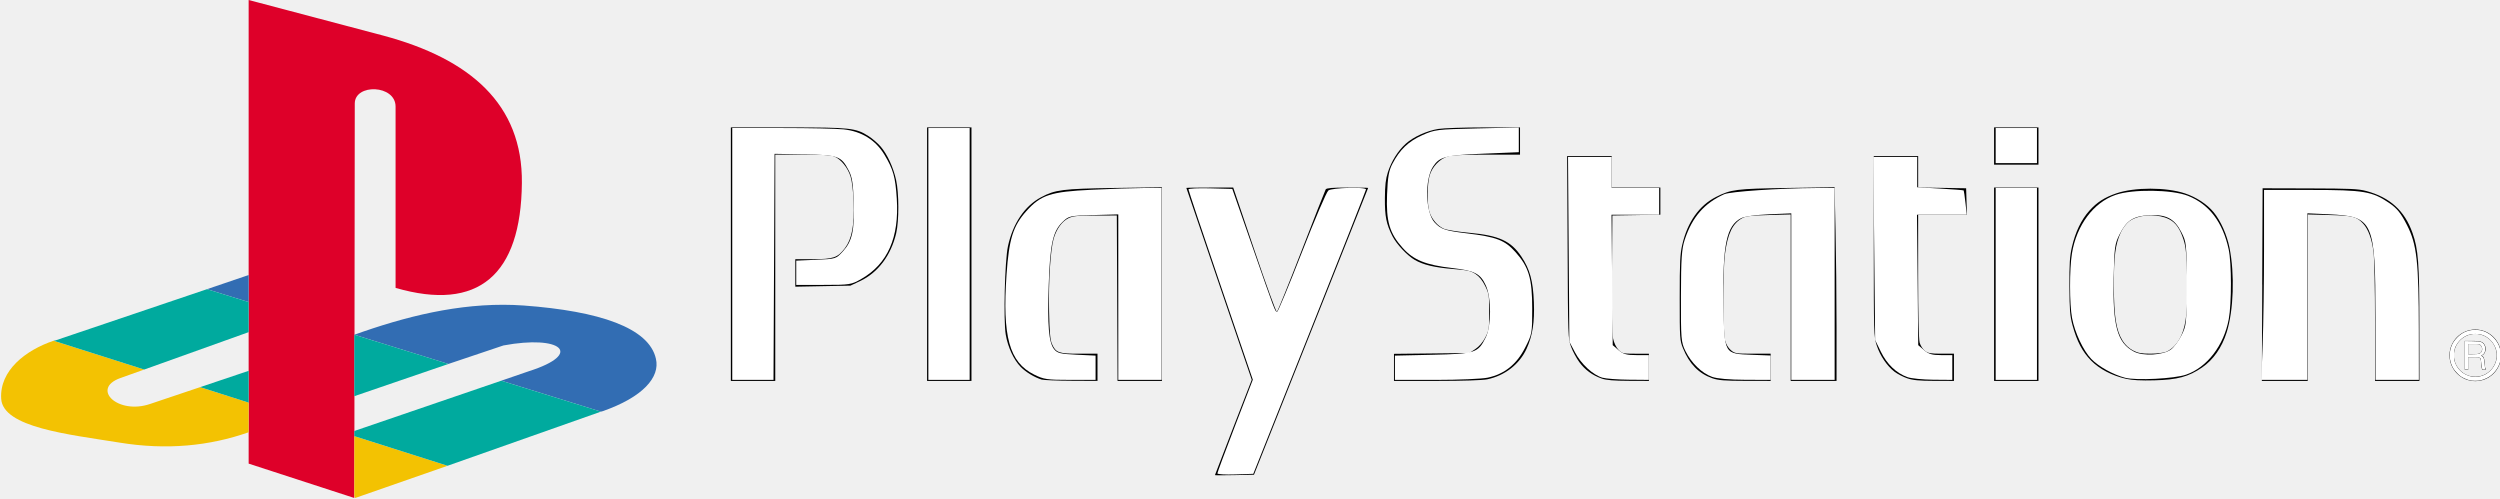
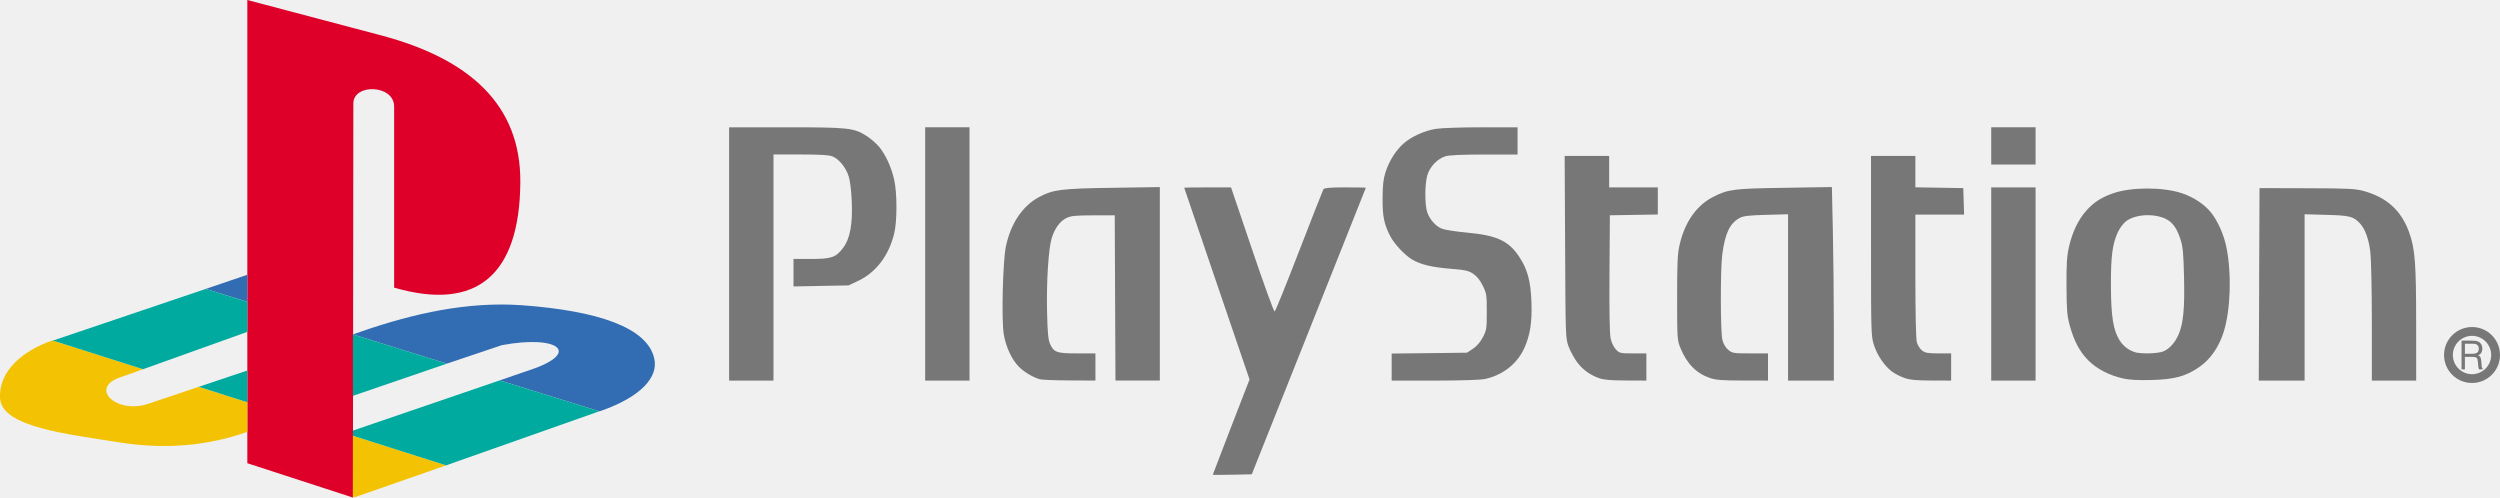
- <svg xmlns="http://www.w3.org/2000/svg" version="1.1" id="svg2" x="0px" y="0px" width="567.429px" height="113.032px" viewBox="0 0 567.429 113.032" enable-background="new 0 0 567.429 113.032" xml:space="preserve">
-   <defs id="defs3729" />
-   <g id="g3724">
-     <path id="path2998" d="M165.884,28.918v28.77v28.769h5.039h5.039V60.776V35.095h6.186c4.461,0,6.475,0.12,7.233,0.437   c1.496,0.625,3.036,2.529,3.667,4.521c0.331,1.047,0.604,3.313,0.701,5.831c0.2,5.154-0.398,8.356-1.971,10.433   c-1.641,2.168-2.645,2.51-7.284,2.51h-3.982v3.119v3.127l6.257-0.121l6.258-0.122l2.214-1.046c4.045-1.908,6.982-5.811,8.167-10.84   c0.662-2.808,0.652-9.086-0.021-12.099c-0.646-2.896-1.991-5.813-3.504-7.579c-0.633-0.738-1.857-1.797-2.712-2.347   c-2.933-1.882-4.062-2.001-18.356-2.001H165.884z M210.419,28.918v28.77v28.769h5.038h5.039V57.688v-28.77h-5.039H210.419z    M336.791,28.918c-4.514,0.001-9.158,0.16-10.321,0.346c-2.622,0.418-5.682,1.805-7.415,3.372c-1.748,1.579-3.238,3.949-4.044,6.44   c-0.501,1.548-0.659,2.959-0.68,5.933c-0.028,4.103,0.317,5.851,1.728,8.614c0.916,1.798,3.361,4.393,5.039,5.363   c1.948,1.129,4.44,1.727,8.725,2.072c3.26,0.264,4.02,0.426,5.08,1.129c0.834,0.551,1.566,1.453,2.184,2.711   c0.87,1.771,0.919,2.141,0.915,5.953c-0.004,3.801-0.058,4.176-0.896,5.771c-0.567,1.083-1.385,2.032-2.244,2.601l-1.352,0.895   l-8.563,0.102l-8.553,0.092v3.077v3.068h9.73c5.92,0,10.412-0.146,11.459-0.366c3.984-0.839,7.299-3.421,8.908-6.938   c1.357-2.963,1.834-6.008,1.656-10.576c-0.186-4.817-0.9-7.441-2.824-10.32c-2.389-3.576-5.063-4.802-11.854-5.424   c-2.513-0.23-5.086-0.635-5.72-0.904c-1.397-0.592-2.704-2.082-3.28-3.738c-0.57-1.633-0.561-6.361,0.02-8.359   c0.572-1.973,2.306-3.79,4.135-4.338c0.884-0.266,3.852-0.396,8.848-0.396H345v-3.09v-3.088H336.791L336.791,28.918z    M452.597,28.918v4.227v4.226h5.039h5.039v-4.226v-4.227h-5.039H452.597z M355.695,35.42l0.104,20.723   c0.09,20.399,0.104,20.754,0.803,22.604c0.389,1.033,1.225,2.58,1.857,3.443c1.293,1.76,2.973,2.994,5.1,3.738   c1.023,0.359,2.76,0.498,6.064,0.51l4.633,0.02V83.37v-3.088h-3.027c-2.881,0-3.072-0.039-3.891-0.895   c-0.508-0.529-1.006-1.563-1.207-2.52c-0.221-1.032-0.313-6.405-0.256-14.791l0.092-13.164l5.445-0.092l5.445-0.092v-3.076v-3.08   h-5.527h-5.525v-3.576V35.42h-5.049H355.695L355.695,35.42z M425.291,35.42v20.469c0,19.797,0.023,20.54,0.672,22.512   c0.77,2.347,2.338,4.672,4.043,5.973c0.65,0.497,1.939,1.165,2.863,1.482c1.289,0.445,2.73,0.582,6.156,0.59l4.469,0.01v-3.088   V80.28h-2.885c-2.41,0-3.02-0.104-3.727-0.662c-0.467-0.365-0.996-1.205-1.18-1.868c-0.205-0.739-0.336-6.584-0.336-15.106V48.748   h5.537h5.537l-0.092-3.007l-0.092-3.008l-5.445-0.09l-5.443-0.093v-3.565V35.42h-5.039H425.291L425.291,35.42z M416.402,42.489   l-10.758,0.174c-11.568,0.178-12.766,0.32-16.162,2.042c-3.799,1.925-6.447,5.663-7.648,10.788   c-0.502,2.138-0.59,3.979-0.59,12.109c0,9.231,0.027,9.661,0.742,11.428c1.441,3.561,3.586,5.759,6.674,6.826   c1.361,0.471,2.781,0.58,7.457,0.588l5.771,0.011v-3.089v-3.088h-4.043c-3.828,0-4.088-0.047-4.998-0.813   c-0.602-0.505-1.092-1.35-1.32-2.255c-0.453-1.794-0.475-15.937-0.031-19.362c0.631-4.865,1.727-7.146,4.014-8.371   c0.787-0.42,2.145-0.57,5.973-0.67l4.957-0.132v18.896v18.885h5.203h5.201V74.315c0-6.674-0.105-16.567-0.225-21.982   L416.402,42.489z M263.73,42.5l-10.808,0.162c-11.746,0.181-13.433,0.396-16.64,2.113c-3.725,1.994-6.385,5.936-7.508,11.123   c-0.713,3.295-1.047,16.791-0.498,20.053c0.48,2.847,1.811,5.713,3.404,7.334c1.172,1.193,3.117,2.369,4.743,2.865   c0.447,0.137,3.481,0.258,6.745,0.273l5.932,0.031v-3.088V80.28h-4.154c-4.686,0-5.303-0.221-6.186-2.235   c-0.395-0.897-0.549-2.662-0.65-7.416c-0.146-6.756,0.324-14.086,1.056-16.519c0.657-2.185,1.881-3.863,3.321-4.57   c1.052-0.516,2.019-0.613,6.125-0.62l4.875-0.011l0.082,18.773l0.082,18.772h5.039h5.039V64.473V42.5L263.73,42.5z M274.58,42.571   c-2.928,0-5.319,0.037-5.313,0.082c0.004,0.045,3.346,9.857,7.426,21.811l7.416,21.738l-4.176,10.769   c-2.295,5.927-4.175,10.819-4.175,10.869s1.993,0.05,4.429,0l4.43-0.091l12.951-32.508c7.127-17.879,12.963-32.543,12.963-32.588   c0.002-0.045-2.102-0.082-4.684-0.082c-3.404,0-4.765,0.113-4.947,0.408c-0.137,0.223-2.627,6.543-5.525,14.049   c-2.898,7.504-5.398,13.688-5.566,13.744c-0.17,0.057-2.471-6.265-5.109-14.049l-4.795-14.152H274.58z M452.597,42.571v21.942   v21.942h5.039h5.039V64.513V42.571h-5.039H452.597z M513.548,42.733l-0.094,21.861h0.012l-0.092,21.861h5.211h5.201V67.571V48.676   l4.957,0.133c5.262,0.137,6.141,0.356,7.619,1.939c1.16,1.24,1.988,3.499,2.357,6.439c0.191,1.539,0.346,8.603,0.346,16.01v13.258   h5.039h5.037l-0.01-12.922c-0.002-13.704-0.242-16.956-1.564-20.672c-1.795-5.053-5.102-8.049-10.482-9.508   c-1.779-0.483-3.68-0.567-12.811-0.59L513.548,42.733L513.548,42.733z M488.07,42.825c-2.842,0-5.674,0.357-7.709,1.057   c-2.709,0.932-4.41,2.023-6.117,3.921c-1.852,2.06-3.193,4.849-3.98,8.259c-0.482,2.09-0.596,3.844-0.568,8.939   c0.027,5.359,0.133,6.729,0.711,8.848c0.979,3.596,2.26,6.016,4.205,7.985c1.916,1.938,4.748,3.423,7.936,4.146   c1.434,0.324,3.422,0.426,6.461,0.344c5.238-0.139,7.73-0.813,10.787-2.904c2.563-1.752,4.5-4.516,5.598-7.995   c1.57-4.968,1.846-13.157,0.641-19.2c-0.586-2.936-2.01-6.119-3.598-8.056c-1.492-1.821-3.936-3.418-6.551-4.287   C493.773,43.182,490.912,42.825,488.07,42.825L488.07,42.825z M488.193,48.879c1.475,0,2.953,0.285,4.113,0.873   c1.514,0.768,2.465,2.104,3.291,4.632c0.541,1.653,0.676,3.158,0.803,8.625c0.166,7.14-0.162,10.505-1.27,13.043   c-0.781,1.792-2.045,3.185-3.434,3.779c-0.592,0.253-2.156,0.446-3.605,0.446c-2.055,0-2.844-0.145-3.992-0.75   c-0.902-0.478-1.773-1.295-2.336-2.205c-1.469-2.371-1.953-5.48-1.973-12.484c-0.016-6.667,0.328-9.348,1.557-12.059   c0.416-0.92,1.256-2.043,1.879-2.52C484.41,49.356,486.296,48.879,488.193,48.879L488.193,48.879z" />
-     <path id="path3775" d="M559.435,83.912h0.77v-2.835h1.756c0.48,0,0.795,0.078,0.938,0.232c0.139,0.148,0.229,0.493,0.268,1.032   l0.068,0.836c0.012,0.159,0.029,0.292,0.055,0.399c0.023,0.115,0.063,0.228,0.117,0.335h0.807v-0.21   c-0.064-0.057-0.107-0.125-0.135-0.204c-0.037-0.095-0.063-0.212-0.072-0.351l-0.07-0.972c-0.047-0.472-0.109-0.796-0.189-0.972   c-0.117-0.264-0.322-0.422-0.611-0.477c0.309-0.07,0.555-0.244,0.742-0.525c0.189-0.285,0.283-0.633,0.283-1.039   c0-0.334-0.068-0.625-0.207-0.871c-0.145-0.275-0.352-0.487-0.617-0.635c-0.217-0.12-0.477-0.198-0.777-0.234   c-0.201-0.023-0.508-0.036-0.914-0.036h-2.209V83.912L559.435,83.912z M560.207,80.375v-2.288h1.557   c0.303,0,0.523,0.008,0.662,0.022c0.205,0.033,0.369,0.092,0.488,0.174c0.146,0.097,0.256,0.219,0.328,0.369   c0.08,0.158,0.121,0.334,0.121,0.526c0,0.433-0.121,0.739-0.367,0.921c-0.246,0.184-0.648,0.274-1.207,0.274L560.207,80.375   L560.207,80.375z" />
-     <path id="path3004" fill="none" stroke="#000000" stroke-miterlimit="10" d="M567.179,80.649c0,2.957-2.398,5.356-5.355,5.356   c-2.959,0-5.355-2.397-5.355-5.356s2.396-5.356,5.355-5.356C564.781,75.292,567.179,77.69,567.179,80.649z" />
-     <g id="g3" transform="translate(-61.6856, -312.868)">
-       <path id="path7" fill="#DE0029" d="M142.207,336.374l-0.099,89.525l-23.986-7.801v-105.23l30.618,8.096    c19.599,5.267,31.592,15.507,31.398,33.45c-0.195,20.873-9.849,29.258-28.667,23.797v-41.155    C151.469,332.08,142.207,331.789,142.207,336.374L142.207,336.374z" />
-       <path id="path9" fill="#F3C202" d="M107.102,400.738l-11.311,3.804c-7.314,2.537-13.554-3.412-6.826-5.853l5.46-1.948    l-20.575-6.536c-6.338,2.148-12.288,6.73-11.896,13.168c0.39,6.533,15.309,8.095,26.815,9.947    c10.726,1.754,20.477,0.779,29.351-2.342v-6.73L107.102,400.738L107.102,400.738z M142.302,425.9l20.965-7.313l-21.16-6.729    v13.557L142.302,425.9L142.302,425.9z" />
-       <path id="path11" fill="#326DB3" d="M198.08,406.299l0.389-0.099c9.167-3.217,13.067-7.707,12.092-11.898    c-1.56-7.021-12.773-10.826-30.033-12.093c-12.384-0.878-24.572,1.853-36.468,5.947l-1.95,0.685l21.355,6.633l12.48-4.197    c13.067-2.436,18.333,1.854,5.755,5.854l-6.242,2.146L198.08,406.299L198.08,406.299z M118.122,375.287l-9.459,3.217l9.459,2.925    V375.287L118.122,375.287z" />
-       <path id="path13" fill="#00AA9E" d="M163.268,418.585l34.812-12.286l-22.624-7.022l-33.348,11.41v1.17L163.268,418.585    L163.268,418.585z M118.122,397.033l-11.019,3.705l11.019,3.512V397.033L118.122,397.033z M142.107,402.789v-13.946l21.355,6.631    L142.107,402.789L142.107,402.789z M94.425,396.742l23.696-8.486v-6.826l-9.459-2.926l-34.324,11.605    c-0.097,0-0.292,0.096-0.487,0.096L94.425,396.742L94.425,396.742z" />
-     </g>
+ <svg xmlns="http://www.w3.org/2000/svg" version="1.1" id="svg2" x="0px" y="0px" width="567.927px" height="113.032px" viewBox="0.25 0 567.927 113.032" enable-background="new 0.25 0 567.927 113.032" xml:space="preserve">
+   <g>
+     <path id="path2998_1_" fill="#777777" d="M165.884,28.918v28.77v28.77h5.039h5.039V60.776V35.095h6.186   c4.461,0,6.475,0.12,7.233,0.438c1.496,0.625,3.036,2.529,3.667,4.521c0.331,1.047,0.604,3.313,0.701,5.831   c0.2,5.154-0.398,8.356-1.971,10.433c-1.641,2.168-2.645,2.51-7.284,2.51h-3.982v3.119v3.127l6.257-0.121l6.258-0.121l2.214-1.047   c4.045-1.908,6.982-5.811,8.167-10.84c0.662-2.808,0.652-9.086-0.021-12.099c-0.646-2.896-1.991-5.813-3.504-7.579   c-0.633-0.738-1.857-1.797-2.712-2.347c-2.933-1.882-4.062-2.001-18.356-2.001H165.884z M210.419,28.918v28.77v28.77h5.038h5.039   v-28.77v-28.77h-5.039H210.419z M336.791,28.918c-4.514,0.001-9.158,0.16-10.32,0.346c-2.623,0.418-5.682,1.805-7.416,3.372   c-1.748,1.579-3.234,3.949-4.043,6.44c-0.502,1.548-0.66,2.959-0.68,5.933c-0.029,4.103,0.316,5.851,1.727,8.614   c0.916,1.798,3.361,4.393,5.039,5.363c1.949,1.13,4.441,1.728,8.729,2.072c3.26,0.265,4.02,0.426,5.08,1.129   c0.834,0.551,1.563,1.453,2.184,2.711c0.869,1.771,0.918,2.142,0.914,5.953c-0.004,3.801-0.057,4.176-0.896,5.771   c-0.566,1.084-1.385,2.032-2.242,2.603l-1.354,0.896l-8.563,0.103l-8.555,0.092v3.077v3.068h9.73c5.92,0,10.412-0.146,11.459-0.367   c3.984-0.838,7.299-3.42,8.908-6.938c1.355-2.963,1.834-6.008,1.656-10.575c-0.188-4.816-0.9-7.44-2.824-10.32   c-2.391-3.575-5.064-4.801-11.855-5.423c-2.512-0.23-5.086-0.635-5.719-0.904c-1.398-0.592-2.705-2.082-3.281-3.738   c-0.566-1.633-0.561-6.361,0.021-8.359c0.57-1.973,2.305-3.79,4.135-4.338c0.883-0.266,3.852-0.396,8.848-0.396H345v-3.09v-3.09   h-8.209V28.918z M452.597,28.918v4.227v4.226h5.039h5.039v-4.226v-4.227h-5.039H452.597L452.597,28.918z M355.695,35.42   l0.104,20.723c0.09,20.398,0.105,20.754,0.803,22.604c0.393,1.033,1.229,2.58,1.857,3.443c1.293,1.76,2.973,2.994,5.1,3.738   c1.023,0.359,2.764,0.498,6.064,0.51l4.633,0.02V83.37v-3.088h-3.027c-2.881,0-3.068-0.039-3.891-0.895   c-0.508-0.529-1.006-1.563-1.207-2.52c-0.221-1.033-0.313-6.406-0.256-14.791l0.092-13.166l5.445-0.092l5.445-0.092v-3.076v-3.08   h-5.527h-5.525v-3.576V35.42h-5.049H355.695L355.695,35.42z M425.291,35.42v20.469c0,19.797,0.023,20.54,0.672,22.512   c0.771,2.348,2.338,4.672,4.043,5.973c0.65,0.498,1.939,1.166,2.863,1.482c1.289,0.445,2.73,0.582,6.156,0.59l4.469,0.01v-3.088   V80.28h-2.885c-2.41,0-3.02-0.104-3.727-0.662c-0.467-0.365-0.996-1.205-1.18-1.867c-0.205-0.74-0.336-6.584-0.336-15.105V48.748   h5.537h5.535l-0.094-3.007l-0.092-3.008l-5.445-0.09l-5.439-0.093v-3.565V35.42h-5.039H425.291L425.291,35.42z M416.402,42.489   l-10.758,0.174c-11.568,0.178-12.766,0.32-16.162,2.042c-3.799,1.925-6.447,5.663-7.648,10.788   c-0.502,2.138-0.59,3.979-0.59,12.109c0,9.23,0.027,9.661,0.742,11.428c1.441,3.561,3.586,5.76,6.674,6.826   c1.361,0.471,2.781,0.58,7.457,0.588l5.771,0.012v-3.09v-3.088h-4.043c-3.828,0-4.088-0.047-4.998-0.813   c-0.602-0.506-1.092-1.35-1.32-2.256c-0.453-1.793-0.475-15.938-0.031-19.361c0.631-4.865,1.727-7.146,4.014-8.371   c0.787-0.42,2.146-0.57,5.977-0.67l4.957-0.132v18.896v18.885h5.199h5.201V74.315c0-6.674-0.104-16.566-0.225-21.982   L416.402,42.489z M263.73,42.5l-10.808,0.162c-11.746,0.181-13.433,0.396-16.64,2.113c-3.725,1.994-6.385,5.936-7.508,11.123   c-0.713,3.295-1.047,16.791-0.498,20.054c0.48,2.846,1.811,5.713,3.404,7.334c1.172,1.192,3.117,2.368,4.743,2.864   c0.447,0.138,3.481,0.259,6.745,0.272l5.932,0.031v-3.088V80.28h-4.154c-4.687,0-5.303-0.221-6.187-2.234   c-0.395-0.896-0.549-2.662-0.65-7.416c-0.146-6.756,0.324-14.085,1.056-16.52c0.657-2.185,1.881-3.863,3.321-4.57   c1.052-0.516,2.019-0.613,6.125-0.62l4.875-0.011l0.082,18.773l0.082,18.771h5.039h5.039v-21.98L263.73,42.5L263.73,42.5z    M274.58,42.571c-2.928,0-5.319,0.037-5.313,0.082c0.004,0.045,3.346,9.857,7.426,21.811l7.416,21.738l-4.176,10.771   c-2.295,5.927-4.175,10.817-4.175,10.868s1.993,0.051,4.429,0l4.43-0.092l12.951-32.508c7.127-17.879,12.963-32.542,12.963-32.588   c0.002-0.045-2.102-0.082-4.684-0.082c-3.404,0-4.766,0.113-4.947,0.408c-0.137,0.223-2.627,6.543-5.525,14.049   c-2.896,7.504-5.396,13.688-5.564,13.744c-0.17,0.057-2.473-6.266-5.107-14.049l-4.796-14.152H274.58z M452.597,42.571v21.942   v21.942h5.039h5.039V64.513V42.571h-5.039H452.597z M513.548,42.733l-0.094,21.861h0.012l-0.092,21.861h5.211h5.201V67.571V48.676   l4.957,0.133c5.262,0.137,6.141,0.356,7.619,1.939c1.156,1.24,1.984,3.499,2.354,6.439c0.191,1.539,0.348,8.603,0.348,16.011   v13.258h5.037h5.037l-0.01-12.922c-0.002-13.705-0.242-16.957-1.563-20.673c-1.797-5.053-5.104-8.049-10.482-9.508   c-1.779-0.483-3.68-0.567-12.811-0.59L513.548,42.733L513.548,42.733z M488.07,42.825c-2.842,0-5.674,0.357-7.709,1.057   c-2.709,0.932-4.41,2.023-6.117,3.921c-1.852,2.06-3.193,4.849-3.98,8.259c-0.479,2.09-0.596,3.845-0.564,8.938   c0.023,5.358,0.133,6.729,0.711,8.849c0.979,3.596,2.26,6.017,4.205,7.985c1.916,1.938,4.748,3.422,7.936,4.146   c1.434,0.324,3.422,0.427,6.461,0.345c5.238-0.14,7.73-0.814,10.787-2.904c2.563-1.752,4.5-4.517,5.598-7.996   c1.57-4.967,1.846-13.155,0.641-19.198c-0.586-2.936-2.01-6.119-3.598-8.056c-1.492-1.821-3.936-3.418-6.551-4.287   C493.773,43.182,490.912,42.825,488.07,42.825L488.07,42.825z M488.193,48.879c1.475,0,2.953,0.285,4.113,0.873   c1.514,0.768,2.465,2.104,3.291,4.632c0.541,1.653,0.676,3.158,0.803,8.625c0.166,7.142-0.162,10.507-1.27,13.043   c-0.781,1.793-2.045,3.187-3.434,3.779c-0.596,0.254-2.156,0.446-3.605,0.446c-2.055,0-2.844-0.146-3.992-0.75   c-0.902-0.478-1.773-1.295-2.336-2.204c-1.469-2.371-1.953-5.48-1.973-12.484c-0.016-6.668,0.328-9.347,1.557-12.06   c0.416-0.92,1.256-2.043,1.879-2.52C484.41,49.356,486.296,48.879,488.193,48.879L488.193,48.879z" />
  </g>
-   <path style="fill:#ffffff;stroke-width:0.469" d="M 166.199,57.641 V 29.058 h 11.177 c 6.147,0 12.481,0.136 14.075,0.303 4.084,0.427 7.304,2.427 9.31,5.785 1.996,3.34 2.461,5 2.784,9.945 0.576,8.804 -2.06,14.784 -8.024,18.205 -2.298,1.318 -2.592,1.365 -8.588,1.369 l -6.208,0.004 v -2.755 -2.755 l 4.51,-0.197 c 4.486,-0.196 4.518,-0.206 6.063,-1.892 2.137,-2.332 2.67,-4.731 2.474,-11.129 -0.133,-4.325 -0.358,-5.769 -1.133,-7.249 -1.714,-3.275 -2.382,-3.518 -10.04,-3.654 l -6.794,-0.121 -0.121,25.654 -0.121,25.654 h -4.682 -4.682 z" id="path3733" />
-   <path style="fill:#ffffff;stroke-width:0.469" d="M 210.712,57.641 V 29.058 h 4.686 4.686 v 28.582 28.582 h -4.686 -4.686 z" id="path3735" />
-   <path style="fill:#ffffff;stroke-width:0.469" d="m 234.704,85.011 c -5.629,-2.805 -7.222,-8.594 -6.246,-22.708 0.559,-8.093 1.482,-11.034 4.523,-14.416 3.279,-3.647 5.494,-4.371 14.748,-4.816 4.252,-0.205 9.576,-0.384 11.831,-0.398 l 4.1,-0.026 v 21.788 21.788 h -4.92 -4.92 V 67.441 48.659 l -5.593,0.156 c -5.466,0.153 -5.626,0.188 -7.039,1.543 -2.219,2.128 -2.852,4.996 -3.161,14.322 -0.307,9.275 0.015,13.082 1.234,14.588 0.728,0.899 1.407,1.063 5.122,1.241 l 4.283,0.205 v 2.754 2.754 h -5.765 c -5.261,0 -5.978,-0.106 -8.197,-1.212 z" id="path3737" />
-   <path style="fill:#ffffff;stroke-width:0.469" d="m 276.311,107.444 c -3.5e-4,-0.203 1.809,-5.07 4.022,-10.815 l 4.022,-10.446 -7.309,-21.417 c -4.02,-11.779 -7.306,-21.582 -7.301,-21.784 0.004,-0.202 2.245,-0.307 4.979,-0.234 l 4.971,0.133 4.573,13.12 c 5.193,14.896 5.141,14.76 5.614,14.76 0.193,0 2.715,-6.062 5.605,-13.471 2.89,-7.409 5.596,-13.735 6.015,-14.057 0.823,-0.634 8.551,-0.846 8.54,-0.234 -0.004,0.193 -5.76,14.795 -12.792,32.448 l -12.786,32.097 -4.076,0.135 c -2.242,0.074 -4.077,-0.031 -4.077,-0.234 z" id="path3739" />
-   <path style="fill:#ffffff;stroke-width:0.469" d="m 316.608,83.469 v -2.754 l 8.567,-0.193 c 9.69,-0.218 10.3,-0.418 12.043,-3.935 1.293,-2.609 1.312,-8.953 0.036,-11.764 -1.231,-2.712 -2.518,-3.386 -7.584,-3.976 -6.083,-0.709 -8.818,-1.814 -11.284,-4.56 -3.012,-3.353 -3.795,-6.021 -3.562,-12.129 0.153,-4.018 0.399,-5.421 1.226,-7.003 1.668,-3.191 3.618,-5.057 6.755,-6.465 2.841,-1.275 3.263,-1.327 12.43,-1.539 l 9.489,-0.219 v 2.806 2.806 l -8.05,0.335 c -8.663,0.36 -9.933,0.688 -11.417,2.942 -1.932,2.935 -1.718,10.445 0.361,12.681 1.422,1.53 2.422,1.868 7.269,2.455 6.758,0.818 8.637,1.537 11.059,4.231 3.056,3.399 3.824,5.995 3.824,12.918 0,5.559 -0.032,5.733 -1.64,8.865 -1.918,3.735 -4.673,5.934 -8.45,6.744 -1.305,0.28 -6.58,0.509 -11.722,0.509 h -9.348 z" id="path3741" />
-   <path style="fill:#ffffff;stroke-width:0.469" d="m 363.698,85.726 c -2.162,-0.635 -4.818,-3.092 -6.225,-5.759 l -1.272,-2.413 -0.151,-20.968 -0.151,-20.968 h 4.954 4.954 v 3.514 3.514 h 5.388 5.388 v 3.046 3.046 h -5.407 -5.407 l 0.136,14.801 0.136,14.801 1.315,1.13 c 1.071,0.92 1.832,1.13 4.1,1.13 h 2.785 v 2.811 2.811 l -4.568,-0.042 c -2.513,-0.023 -5.201,-0.228 -5.974,-0.455 z" id="path3743" />
-   <path style="fill:#ffffff;stroke-width:0.469" d="m 388.59,85.534 c -2.316,-0.826 -4.699,-3.135 -6.038,-5.851 -0.993,-2.015 -1.048,-2.682 -1.025,-12.437 0.02,-8.654 0.161,-10.722 0.874,-12.885 1.677,-5.081 4.455,-8.273 8.941,-10.273 1.383,-0.617 12.407,-1.361 20.968,-1.415 l 4.1,-0.026 v 21.788 21.788 h -4.92 -4.92 V 67.323 48.423 l -5.037,0.216 c -3.019,0.129 -5.562,0.483 -6.346,0.883 -3.321,1.692 -4.224,6.028 -4.003,19.235 0.197,11.776 0.056,11.522 6.496,11.773 l 4.205,0.164 v 2.765 2.765 l -5.74,-0.021 c -3.644,-0.013 -6.403,-0.257 -7.556,-0.668 z" id="path3745" />
-   <path style="fill:#ffffff;stroke-width:0.469" d="m 432.923,85.597 c -2.52,-0.914 -4.64,-2.942 -6.016,-5.755 l -1.3,-2.656 -0.208,-20.784 -0.208,-20.784 h 4.981 4.981 v 3.443 3.443 l 5.225,0.299 c 2.874,0.164 5.269,0.355 5.323,0.423 0.054,0.068 0.235,1.336 0.401,2.818 l 0.303,2.694 h -5.652 -5.652 l 0.142,14.801 0.142,14.801 1.315,1.13 c 1.041,0.895 1.845,1.13 3.866,1.13 h 2.551 v 2.811 2.811 l -4.334,-0.036 c -2.384,-0.02 -5.022,-0.285 -5.862,-0.59 z" id="path3747" />
-   <path style="fill:#ffffff;stroke-width:0.469" d="m 452.959,64.435 v -21.788 h 4.686 4.686 v 21.788 21.788 h -4.686 -4.686 z" id="path3749" />
-   <path style="fill:#ffffff;stroke-width:0.469" d="m 452.959,33.041 v -3.983 h 4.686 4.686 v 3.983 3.983 h -4.686 -4.686 z" id="path3751" />
-   <path style="fill:#ffffff;stroke-width:0.469" d="m 482.36,85.747 c -2.69,-0.684 -6.042,-2.548 -7.704,-4.285 -1.833,-1.915 -3.723,-5.941 -4.356,-9.277 -0.594,-3.13 -0.607,-11.112 -0.025,-14.667 1.047,-6.395 4.874,-11.536 9.884,-13.279 3.862,-1.344 12.818,-1.23 16.458,0.209 4.789,1.894 7.918,6.018 9.229,12.162 0.675,3.163 0.684,12.201 0.017,15.822 -1.102,5.981 -4.918,10.949 -9.682,12.603 -2.635,0.915 -11.274,1.36 -13.822,0.713 z m 10.382,-6.422 c 0.669,-0.485 1.744,-1.926 2.388,-3.201 1.133,-2.243 1.171,-2.623 1.171,-11.703 0,-9.123 -0.033,-9.449 -1.189,-11.714 -1.585,-3.106 -3.437,-4.076 -7.357,-3.856 -3.584,0.201 -5.071,1.172 -6.682,4.362 -1.077,2.132 -1.184,2.926 -1.335,9.867 -0.238,10.923 0.819,14.747 4.624,16.729 2.075,1.081 6.58,0.82 8.379,-0.484 z" id="path3753" />
-   <path style="fill:#ffffff;stroke-width:0.469" d="m 513.563,78.14 c 0.169,-4.445 0.307,-14.145 0.308,-21.554 l 10e-4,-13.471 h 10.692 c 11.951,0 13.857,0.319 17.73,2.969 1.777,1.215 2.653,2.308 4.039,5.032 2.224,4.372 2.652,8.219 2.669,23.979 l 0.012,11.128 h -4.92 -4.92 l -0.007,-14.174 c -0.011,-21.957 -0.464,-22.952 -10.652,-23.417 l -4.803,-0.219 v 18.905 18.905 h -5.228 -5.228 z" id="path3755" />
-   <path style="fill:#ffffff;stroke-width:0.083" d="m 560.535,86.321 c -0.296,-0.063 -0.892,-0.29 -1.323,-0.503 -0.643,-0.318 -0.905,-0.509 -1.45,-1.06 -0.745,-0.753 -1.118,-1.331 -1.419,-2.195 -0.433,-1.246 -0.432,-2.581 0.004,-3.833 0.297,-0.853 0.673,-1.433 1.413,-2.183 1.183,-1.196 2.619,-1.751 4.337,-1.676 0.697,0.03 1.031,0.09 1.595,0.287 1.832,0.637 3.284,2.209 3.775,4.086 0.187,0.716 0.187,2.098 6.6e-4,2.816 -0.417,1.603 -1.575,3.034 -3.04,3.757 -0.433,0.214 -1.048,0.443 -1.367,0.509 -0.718,0.15 -1.814,0.148 -2.526,-0.005 z m 2.395,-0.91 c 1.735,-0.409 3.098,-1.72 3.617,-3.479 0.195,-0.661 0.195,-1.899 -1.3e-4,-2.564 -0.47,-1.603 -1.711,-2.899 -3.234,-3.378 -0.847,-0.267 -2.173,-0.26 -3.012,0.015 -1.102,0.361 -2.056,1.134 -2.688,2.179 -0.434,0.718 -0.572,1.21 -0.619,2.213 -0.048,1.024 0.051,1.56 0.439,2.367 0.987,2.057 3.292,3.167 5.497,2.647 z" id="path3757" />
-   <path style="fill:#ffffff;stroke-width:0.083" d="m 559.458,80.645 v -3.237 l 1.677,0.027 c 1.568,0.025 1.703,0.04 2.076,0.223 0.569,0.28 0.831,0.706 0.871,1.417 0.043,0.769 -0.26,1.354 -0.806,1.557 -0.194,0.072 -0.192,0.074 0.101,0.247 0.359,0.212 0.445,0.48 0.554,1.718 0.042,0.478 0.115,0.941 0.162,1.03 0.047,0.088 0.086,0.182 0.086,0.208 0,0.084 -0.734,0.049 -0.788,-0.038 -0.029,-0.047 -0.103,-0.54 -0.165,-1.098 -0.062,-0.557 -0.139,-1.098 -0.17,-1.202 -0.106,-0.35 -0.425,-0.432 -1.689,-0.432 h -1.164 v 1.408 1.408 h -0.373 -0.373 z m 3.106,-0.323 c 0.688,-0.159 1.023,-0.917 0.713,-1.617 -0.246,-0.556 -0.446,-0.622 -1.869,-0.622 h -1.205 v 1.16 1.16 l 1.015,-0.002 c 0.558,-0.001 1.164,-0.036 1.346,-0.078 z" id="path3759" />
+   <g>
+     <path id="path3775_1_" fill="#777777" d="M559.435,83.913h0.77v-2.836h1.756c0.48,0,0.795,0.078,0.939,0.232   c0.139,0.148,0.229,0.492,0.268,1.031l0.068,0.836c0.012,0.16,0.027,0.293,0.055,0.4c0.021,0.113,0.063,0.228,0.117,0.334h0.807   v-0.209c-0.063-0.059-0.105-0.125-0.135-0.205c-0.037-0.096-0.064-0.211-0.072-0.352l-0.07-0.973   c-0.047-0.473-0.107-0.797-0.188-0.973c-0.117-0.264-0.322-0.422-0.611-0.477c0.311-0.07,0.555-0.244,0.742-0.525   c0.189-0.285,0.283-0.633,0.283-1.039c0-0.334-0.068-0.625-0.207-0.871c-0.146-0.273-0.354-0.486-0.617-0.635   c-0.217-0.119-0.477-0.197-0.777-0.234c-0.199-0.021-0.508-0.035-0.914-0.035h-2.209v6.527h-0.004V83.913z M560.207,80.375v-2.289   h1.557c0.307,0,0.523,0.008,0.662,0.021c0.205,0.033,0.369,0.094,0.488,0.176c0.146,0.096,0.256,0.219,0.328,0.367   c0.08,0.158,0.121,0.334,0.121,0.525c0,0.434-0.121,0.738-0.367,0.922c-0.246,0.186-0.648,0.273-1.207,0.273L560.207,80.375   L560.207,80.375z" />
+   </g>
+   <path fill="#777777" d="M555.466,80.648c0-3.485,2.807-6.315,6.287-6.354l0,0c0.023-0.002,0.047-0.004,0.07-0.004l0,0  c3.508,0.002,6.354,2.846,6.354,6.358l0,0h-0.002c0,3.511-2.844,6.354-6.354,6.354l0,0  C558.312,87.002,555.466,84.161,555.466,80.648L555.466,80.648z M557.466,80.648c0.004,2.407,1.949,4.353,4.357,4.356l0,0  c2.402-0.006,4.35-1.953,4.354-4.356l0,0c-0.006-2.364-1.885-4.282-4.227-4.354l0,0h-0.129  C559.416,76.297,557.47,78.243,557.466,80.648L557.466,80.648z M561.419,76.206c0.125,0.053,0.219,0.072,0.293,0.08l0,0  c-0.088-0.011-0.172-0.031-0.254-0.063l0,0c-0.061-0.022-0.115-0.052-0.17-0.087l0,0c-0.014-0.008-0.025-0.016-0.039-0.024l0,0  C561.31,76.153,561.369,76.185,561.419,76.206L561.419,76.206z M560.949,75.775c-0.002-0.003-0.002-0.005-0.004-0.008l0,0  C560.947,75.77,560.947,75.772,560.949,75.775L560.949,75.775z M560.937,75.754c-0.002-0.004-0.004-0.008-0.006-0.01l0,0  C560.933,75.749,560.935,75.75,560.937,75.754L560.937,75.754z M560.824,75.288c0-0.113,0.021-0.227,0.059-0.332l0,0  C560.851,75.034,560.822,75.141,560.824,75.288L560.824,75.288z" />
+   <g id="g3" transform="translate(-61.6856, -312.868)">
+     <path id="path7" fill="#DE0029" d="M142.207,336.374l-0.099,89.525l-23.986-7.801v-105.23l30.618,8.096   c19.599,5.267,31.592,15.507,31.398,33.45c-0.195,20.873-9.849,29.257-28.667,23.796v-41.154   C151.469,332.08,142.207,331.789,142.207,336.374L142.207,336.374z" />
+     <path id="path9" fill="#F3C202" d="M107.102,400.738l-11.311,3.805c-7.314,2.537-13.554-3.412-6.826-5.854l5.46-1.947   l-20.575-6.537c-6.338,2.148-12.288,6.73-11.896,13.168c0.39,6.533,15.309,8.097,26.815,9.947   c10.726,1.754,20.477,0.779,29.351-2.342v-6.73L107.102,400.738L107.102,400.738z M142.302,425.9l20.965-7.313l-21.16-6.729v13.557   L142.302,425.9L142.302,425.9z" />
+     <path id="path11" fill="#326DB3" d="M198.08,406.299l0.389-0.099c9.167-3.219,13.067-7.707,12.092-11.898   c-1.56-7.021-12.773-10.826-30.033-12.094c-12.384-0.877-24.572,1.854-36.468,5.947l-1.95,0.686l21.355,6.633l12.48-4.197   c13.067-2.436,18.333,1.854,5.755,5.854l-6.242,2.146L198.08,406.299L198.08,406.299z M118.122,375.286l-9.459,3.217l9.459,2.926   V375.286L118.122,375.286z" />
+     <path id="path13" fill="#00AA9E" d="M163.268,418.585l34.812-12.287l-22.624-7.021l-33.348,11.41v1.17L163.268,418.585   L163.268,418.585z M118.122,397.033l-11.019,3.705l11.019,3.512V397.033L118.122,397.033z M142.107,402.788v-13.945l21.355,6.631   L142.107,402.788L142.107,402.788z M94.425,396.742l23.696-8.484v-6.826l-9.459-2.928l-34.324,11.605   c-0.097,0-0.292,0.096-0.487,0.096L94.425,396.742L94.425,396.742z" />
+   </g>
</svg>
